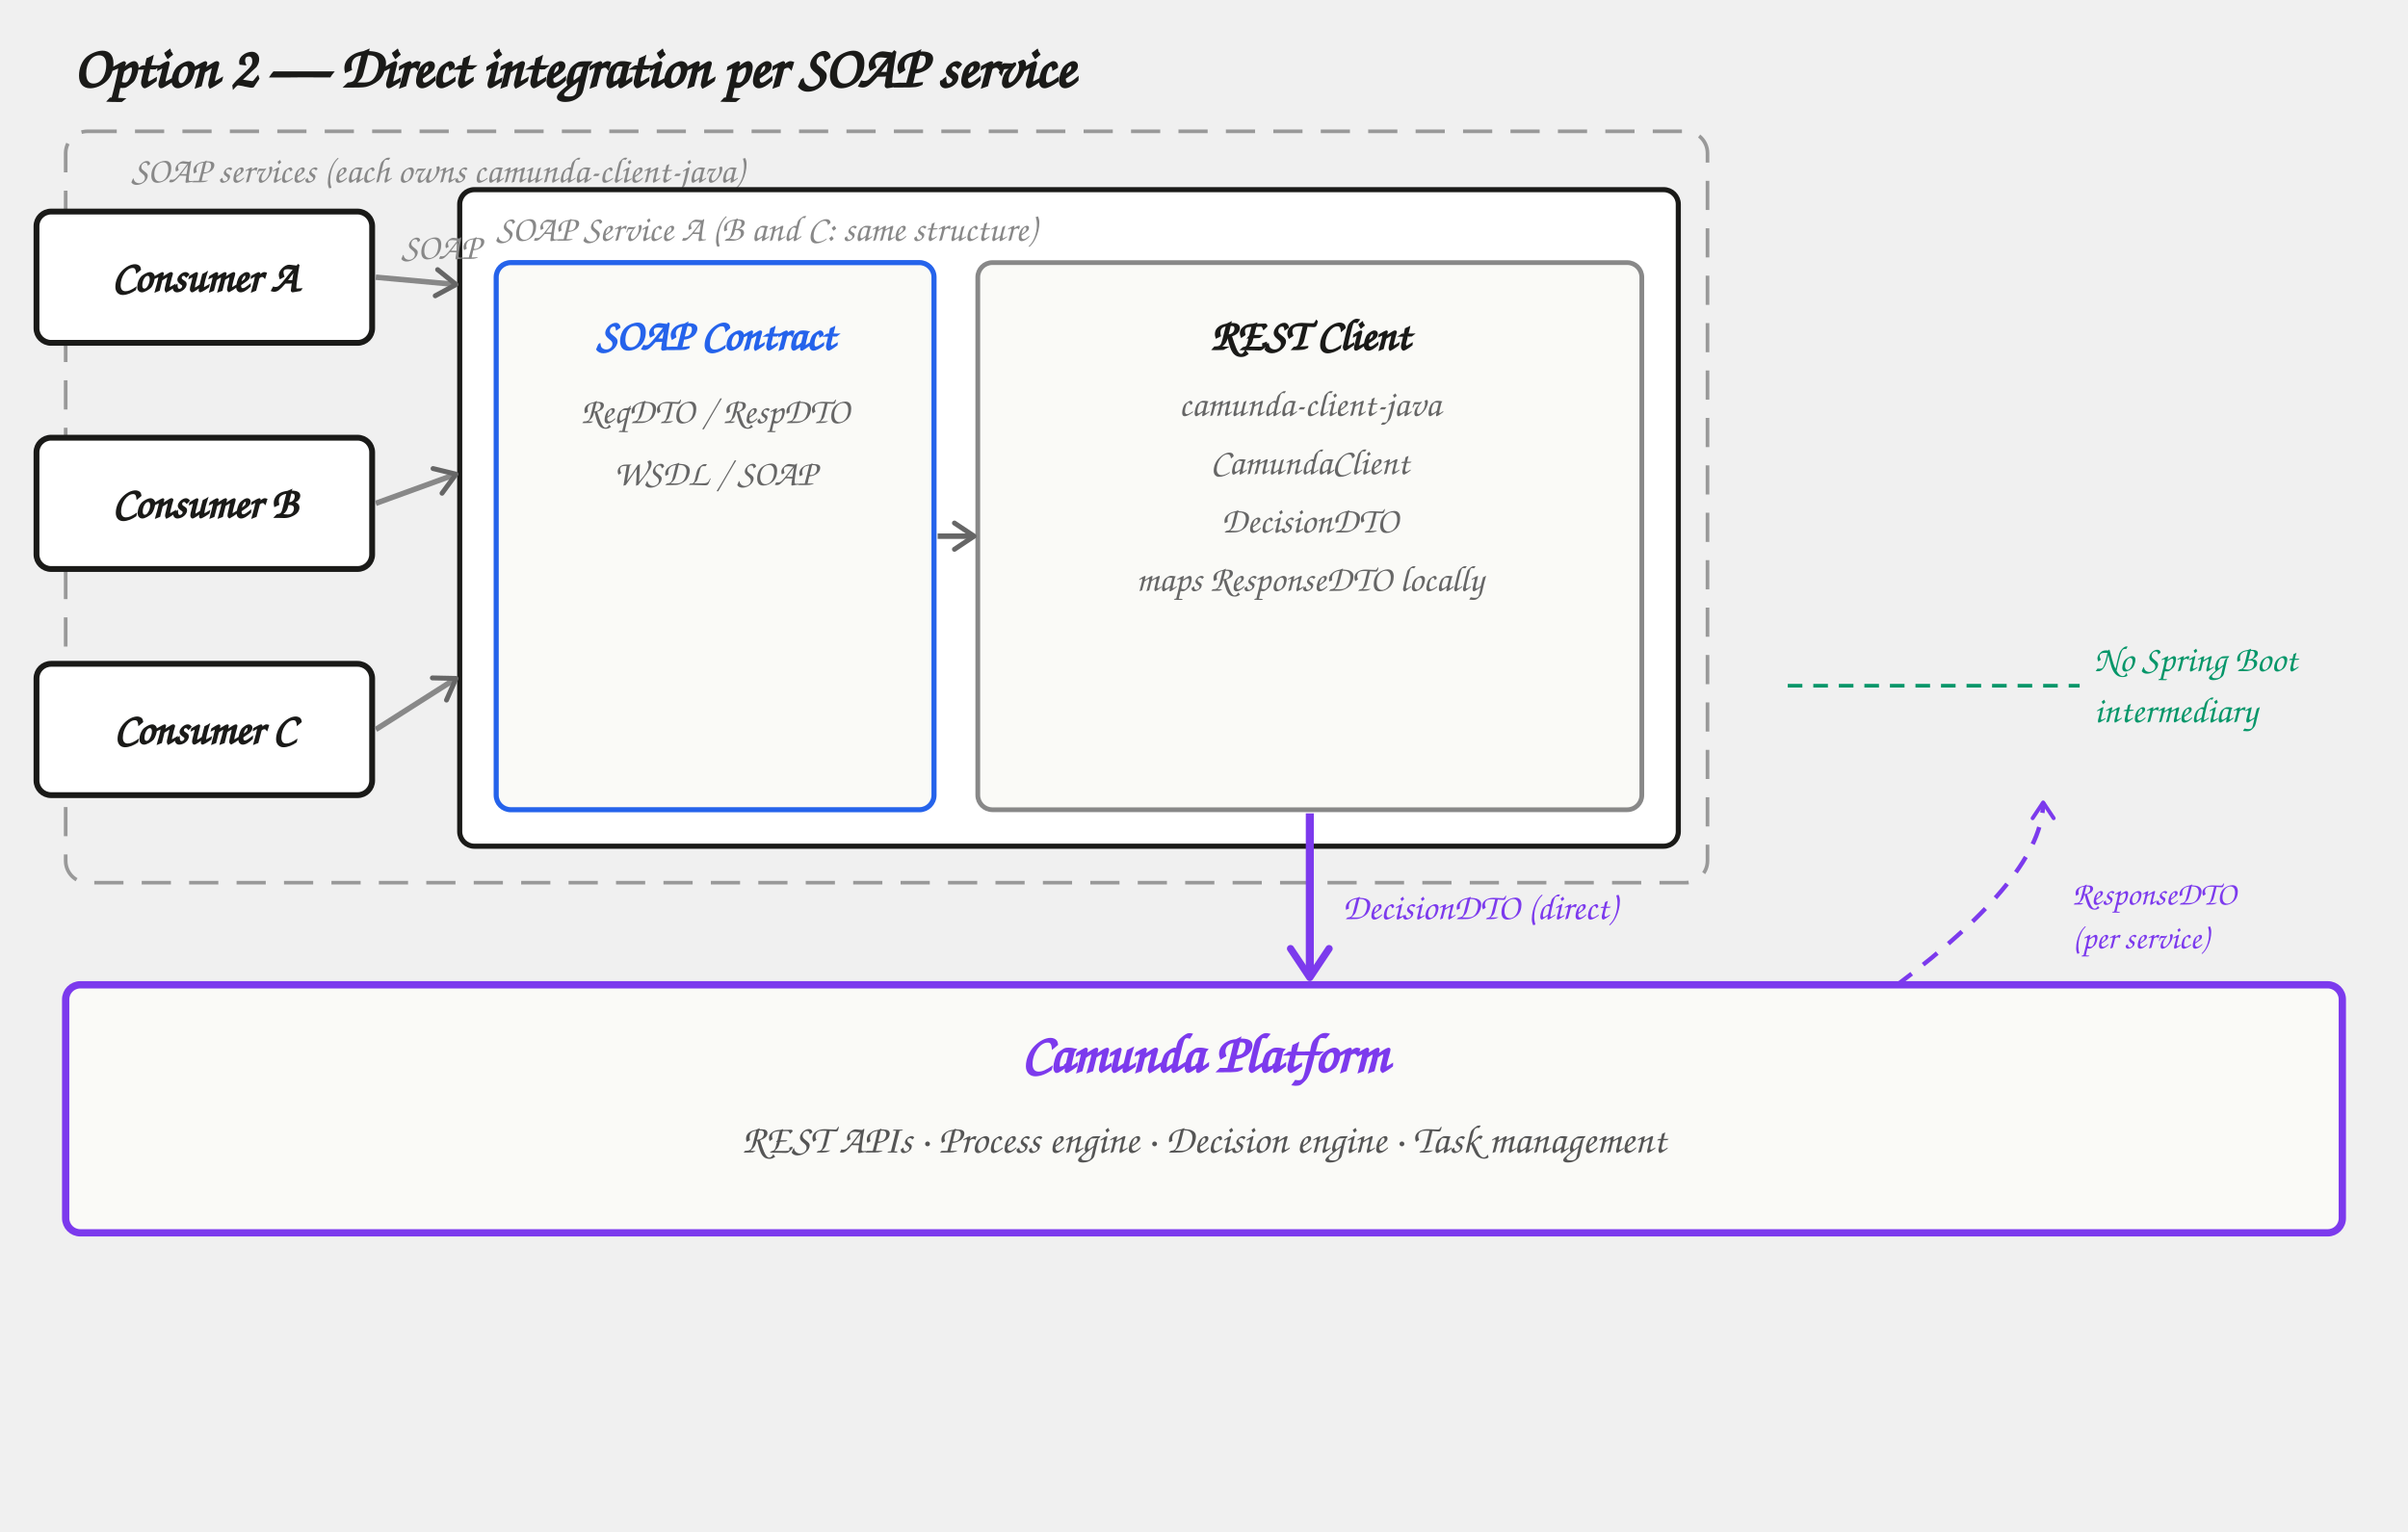
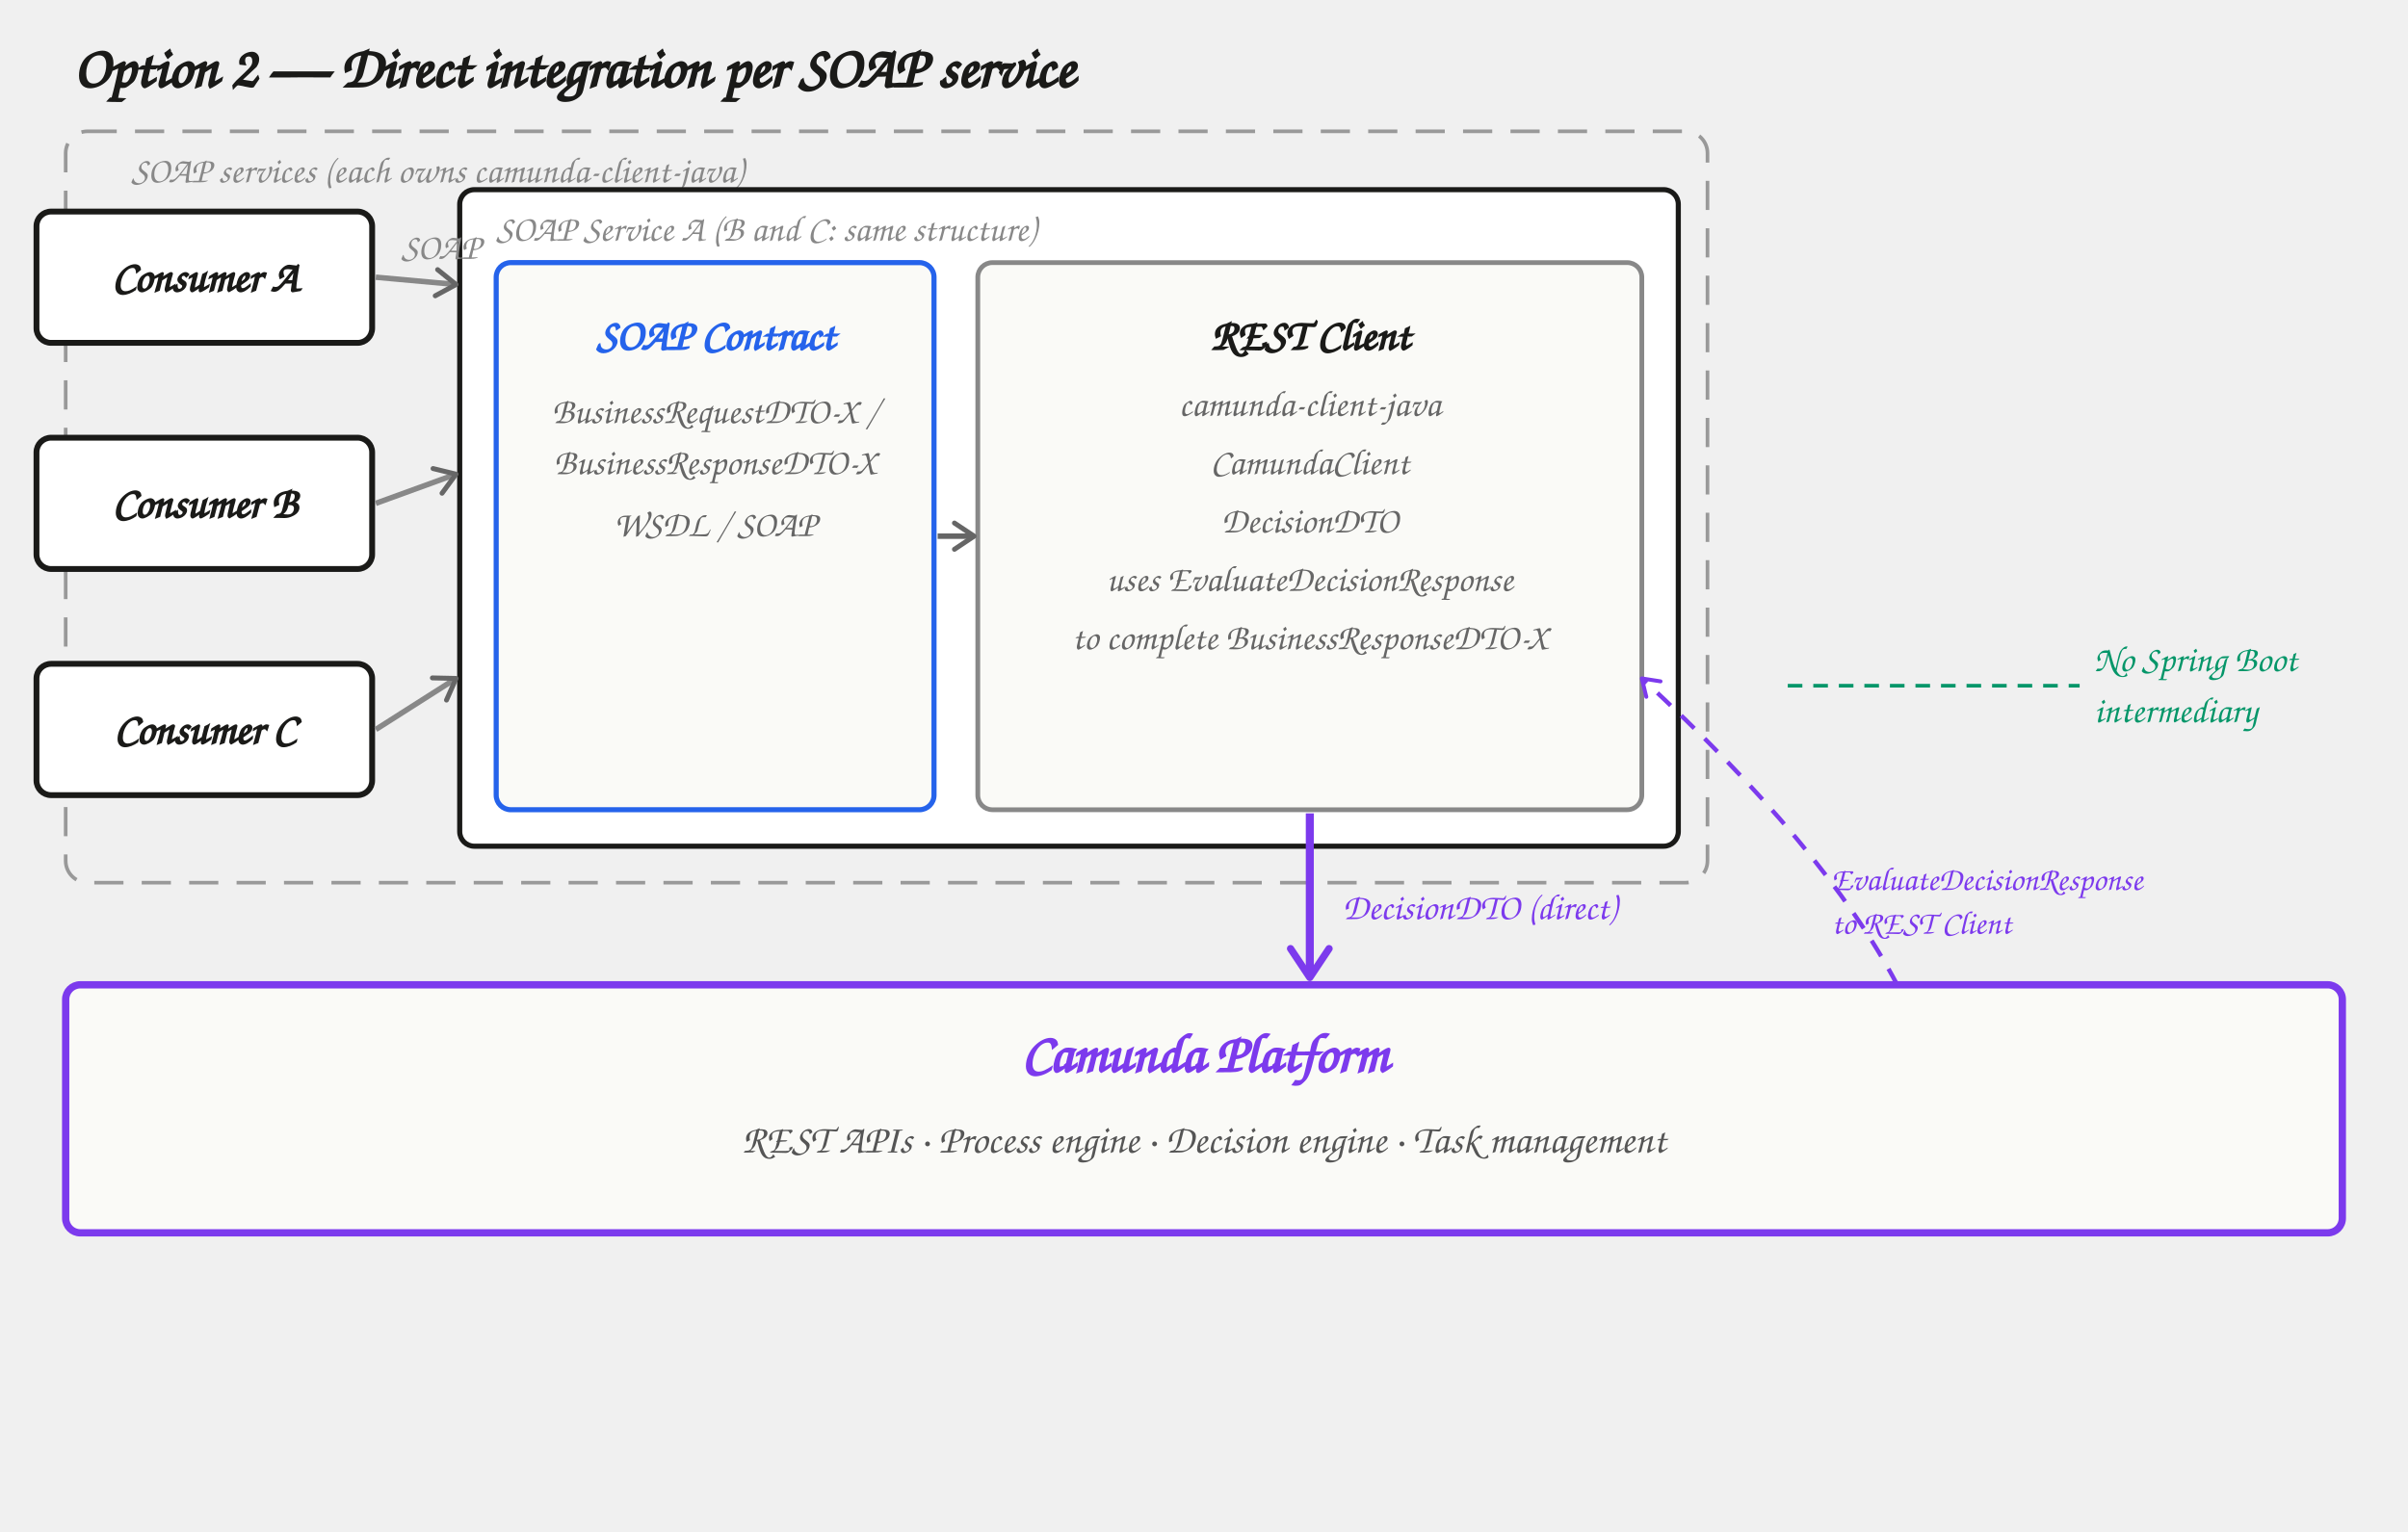
<svg xmlns="http://www.w3.org/2000/svg" viewBox="0 0 660 420" width="660" height="420" style="background:#fafaf7;font-family:'Segoe Print','Comic Sans MS','Chalkboard SE',cursive">
  <defs>
    <marker id="arr" viewBox="0 0 10 10" refX="8" refY="5" markerWidth="6" markerHeight="6" orient="auto-start-reverse">
      <path d="M2 1L8 5L2 9" fill="none" stroke="#666" stroke-width="1.5" stroke-linecap="round" stroke-linejoin="round" />
    </marker>
    <marker id="arr-p" viewBox="0 0 10 10" refX="8" refY="5" markerWidth="6" markerHeight="6" orient="auto-start-reverse">
      <path d="M2 1L8 5L2 9" fill="none" stroke="#7C3AED" stroke-width="1.5" stroke-linecap="round" stroke-linejoin="round" />
    </marker>
  </defs>
  <text x="20" y="24" font-size="16" font-weight="bold" fill="#1a1a18">Option 2 — Direct integration per SOAP service</text>
  <rect x="18" y="36" width="450" height="206" rx="6" fill="none" stroke="#999" stroke-width="1" stroke-dasharray="8 5" />
  <text x="36" y="50" font-size="10" fill="#888">SOAP services (each owns camunda-client-java)</text>
  <rect x="10" y="58" width="92" height="36" rx="4" fill="#ffffff" stroke="#1a1a18" stroke-width="1.6" />
  <text x="56" y="80" font-size="12" font-weight="bold" fill="#1a1a18" text-anchor="middle">Consumer A</text>
  <rect x="10" y="120" width="92" height="36" rx="4" fill="#ffffff" stroke="#1a1a18" stroke-width="1.6" />
  <text x="56" y="142" font-size="12" font-weight="bold" fill="#1a1a18" text-anchor="middle">Consumer B</text>
  <rect x="10" y="182" width="92" height="36" rx="4" fill="#ffffff" stroke="#1a1a18" stroke-width="1.6" />
  <text x="56" y="204" font-size="12" font-weight="bold" fill="#1a1a18" text-anchor="middle">Consumer C</text>
  <rect x="126" y="52" width="334" height="180" rx="4" fill="#ffffff" stroke="#1a1a18" stroke-width="1.4" />
  <text x="136" y="66" font-size="10" fill="#888">SOAP Service A  (B and C: same structure)</text>
  <rect x="136" y="72" width="120" height="150" rx="4" fill="#fafaf7" stroke="#2563EB" stroke-width="1.4" />
  <text x="196" y="96" font-size="12" font-weight="bold" fill="#2563EB" text-anchor="middle">SOAP Contract</text>
-   <text x="196" y="116" font-size="10" fill="#666" text-anchor="middle">ReqDTO / RespDTO</text>
-   <text x="196" y="133" font-size="10" fill="#666" text-anchor="middle">WSDL / SOAP</text>
+   <text x="196" y="116" font-size="10" fill="#666" text-anchor="middle">BusinessRequestDTO-X /</text>
+   <text x="196" y="130" font-size="10" fill="#666" text-anchor="middle">BusinessResponseDTO-X</text>
+   <text x="196" y="147" font-size="10" fill="#666" text-anchor="middle">WSDL / SOAP</text>
  <rect x="268" y="72" width="182" height="150" rx="4" fill="#fafaf7" stroke="#888" stroke-width="1.3" />
  <text x="359" y="96" font-size="12" font-weight="bold" fill="#1a1a18" text-anchor="middle">REST Client</text>
  <text x="359" y="114" font-size="10" fill="#666" text-anchor="middle">camunda-client-java</text>
  <text x="359" y="130" font-size="10" fill="#666" text-anchor="middle">CamundaClient</text>
  <text x="359" y="146" font-size="10" fill="#666" text-anchor="middle">DecisionDTO</text>
-   <text x="359" y="162" font-size="10" fill="#666" text-anchor="middle">maps ResponseDTO locally</text>
+   <text x="359" y="162" font-size="10" fill="#666" text-anchor="middle">uses EvaluateDecisionResponse</text>
+   <text x="359" y="178" font-size="10" fill="#666" text-anchor="middle">to complete BusinessResponseDTO-X</text>
  <line x1="257" y1="147" x2="267" y2="147" stroke="#666" stroke-width="1.5" marker-end="url(#arr)" />
  <line x1="103" y1="76" x2="125" y2="78" stroke="#888" stroke-width="1.5" marker-end="url(#arr)" />
  <text x="110" y="71" font-size="10" fill="#888">SOAP</text>
  <line x1="103" y1="138" x2="125" y2="130" stroke="#888" stroke-width="1.5" marker-end="url(#arr)" />
  <line x1="103" y1="200" x2="125" y2="186" stroke="#888" stroke-width="1.5" marker-end="url(#arr)" />
  <line x1="359" y1="223" x2="359" y2="268" stroke="#7C3AED" stroke-width="2.2" marker-end="url(#arr-p)" />
  <text x="368" y="252" font-size="10" fill="#7C3AED">DecisionDTO (direct)</text>
  <line x1="490" y1="188" x2="570" y2="188" stroke="#059669" stroke-width="1" stroke-dasharray="4 3" />
  <text x="574" y="184" font-size="10" fill="#059669">No Spring Boot</text>
  <text x="574" y="198" font-size="10" fill="#059669">intermediary</text>
  <rect x="18" y="270" width="624" height="68" rx="4" fill="#fafaf7" stroke="#7C3AED" stroke-width="2" />
  <text x="330" y="294" font-size="15" font-weight="bold" fill="#7C3AED" text-anchor="middle">Camunda Platform</text>
  <text x="330" y="316" font-size="11" fill="#555" text-anchor="middle">REST APIs · Process engine · Decision engine · Task management</text>
-   <path d="M520 270 Q560 240 560 220" fill="none" stroke="#7C3AED" stroke-width="1.2" stroke-dasharray="5 4" marker-end="url(#arr-p)" />
-   <text x="568" y="248" font-size="9" fill="#7C3AED">ResponseDTO</text>
-   <text x="568" y="260" font-size="9" fill="#7C3AED">(per service)</text>
+   <path d="M520 270 Q500 232 450 186" fill="none" stroke="#7C3AED" stroke-width="1.2" stroke-dasharray="5 4" marker-end="url(#arr-p)" />
+   <text x="502" y="244" font-size="9" fill="#7C3AED">EvaluateDecisionResponse</text>
+   <text x="502" y="256" font-size="9" fill="#7C3AED">to REST Client</text>
</svg>
